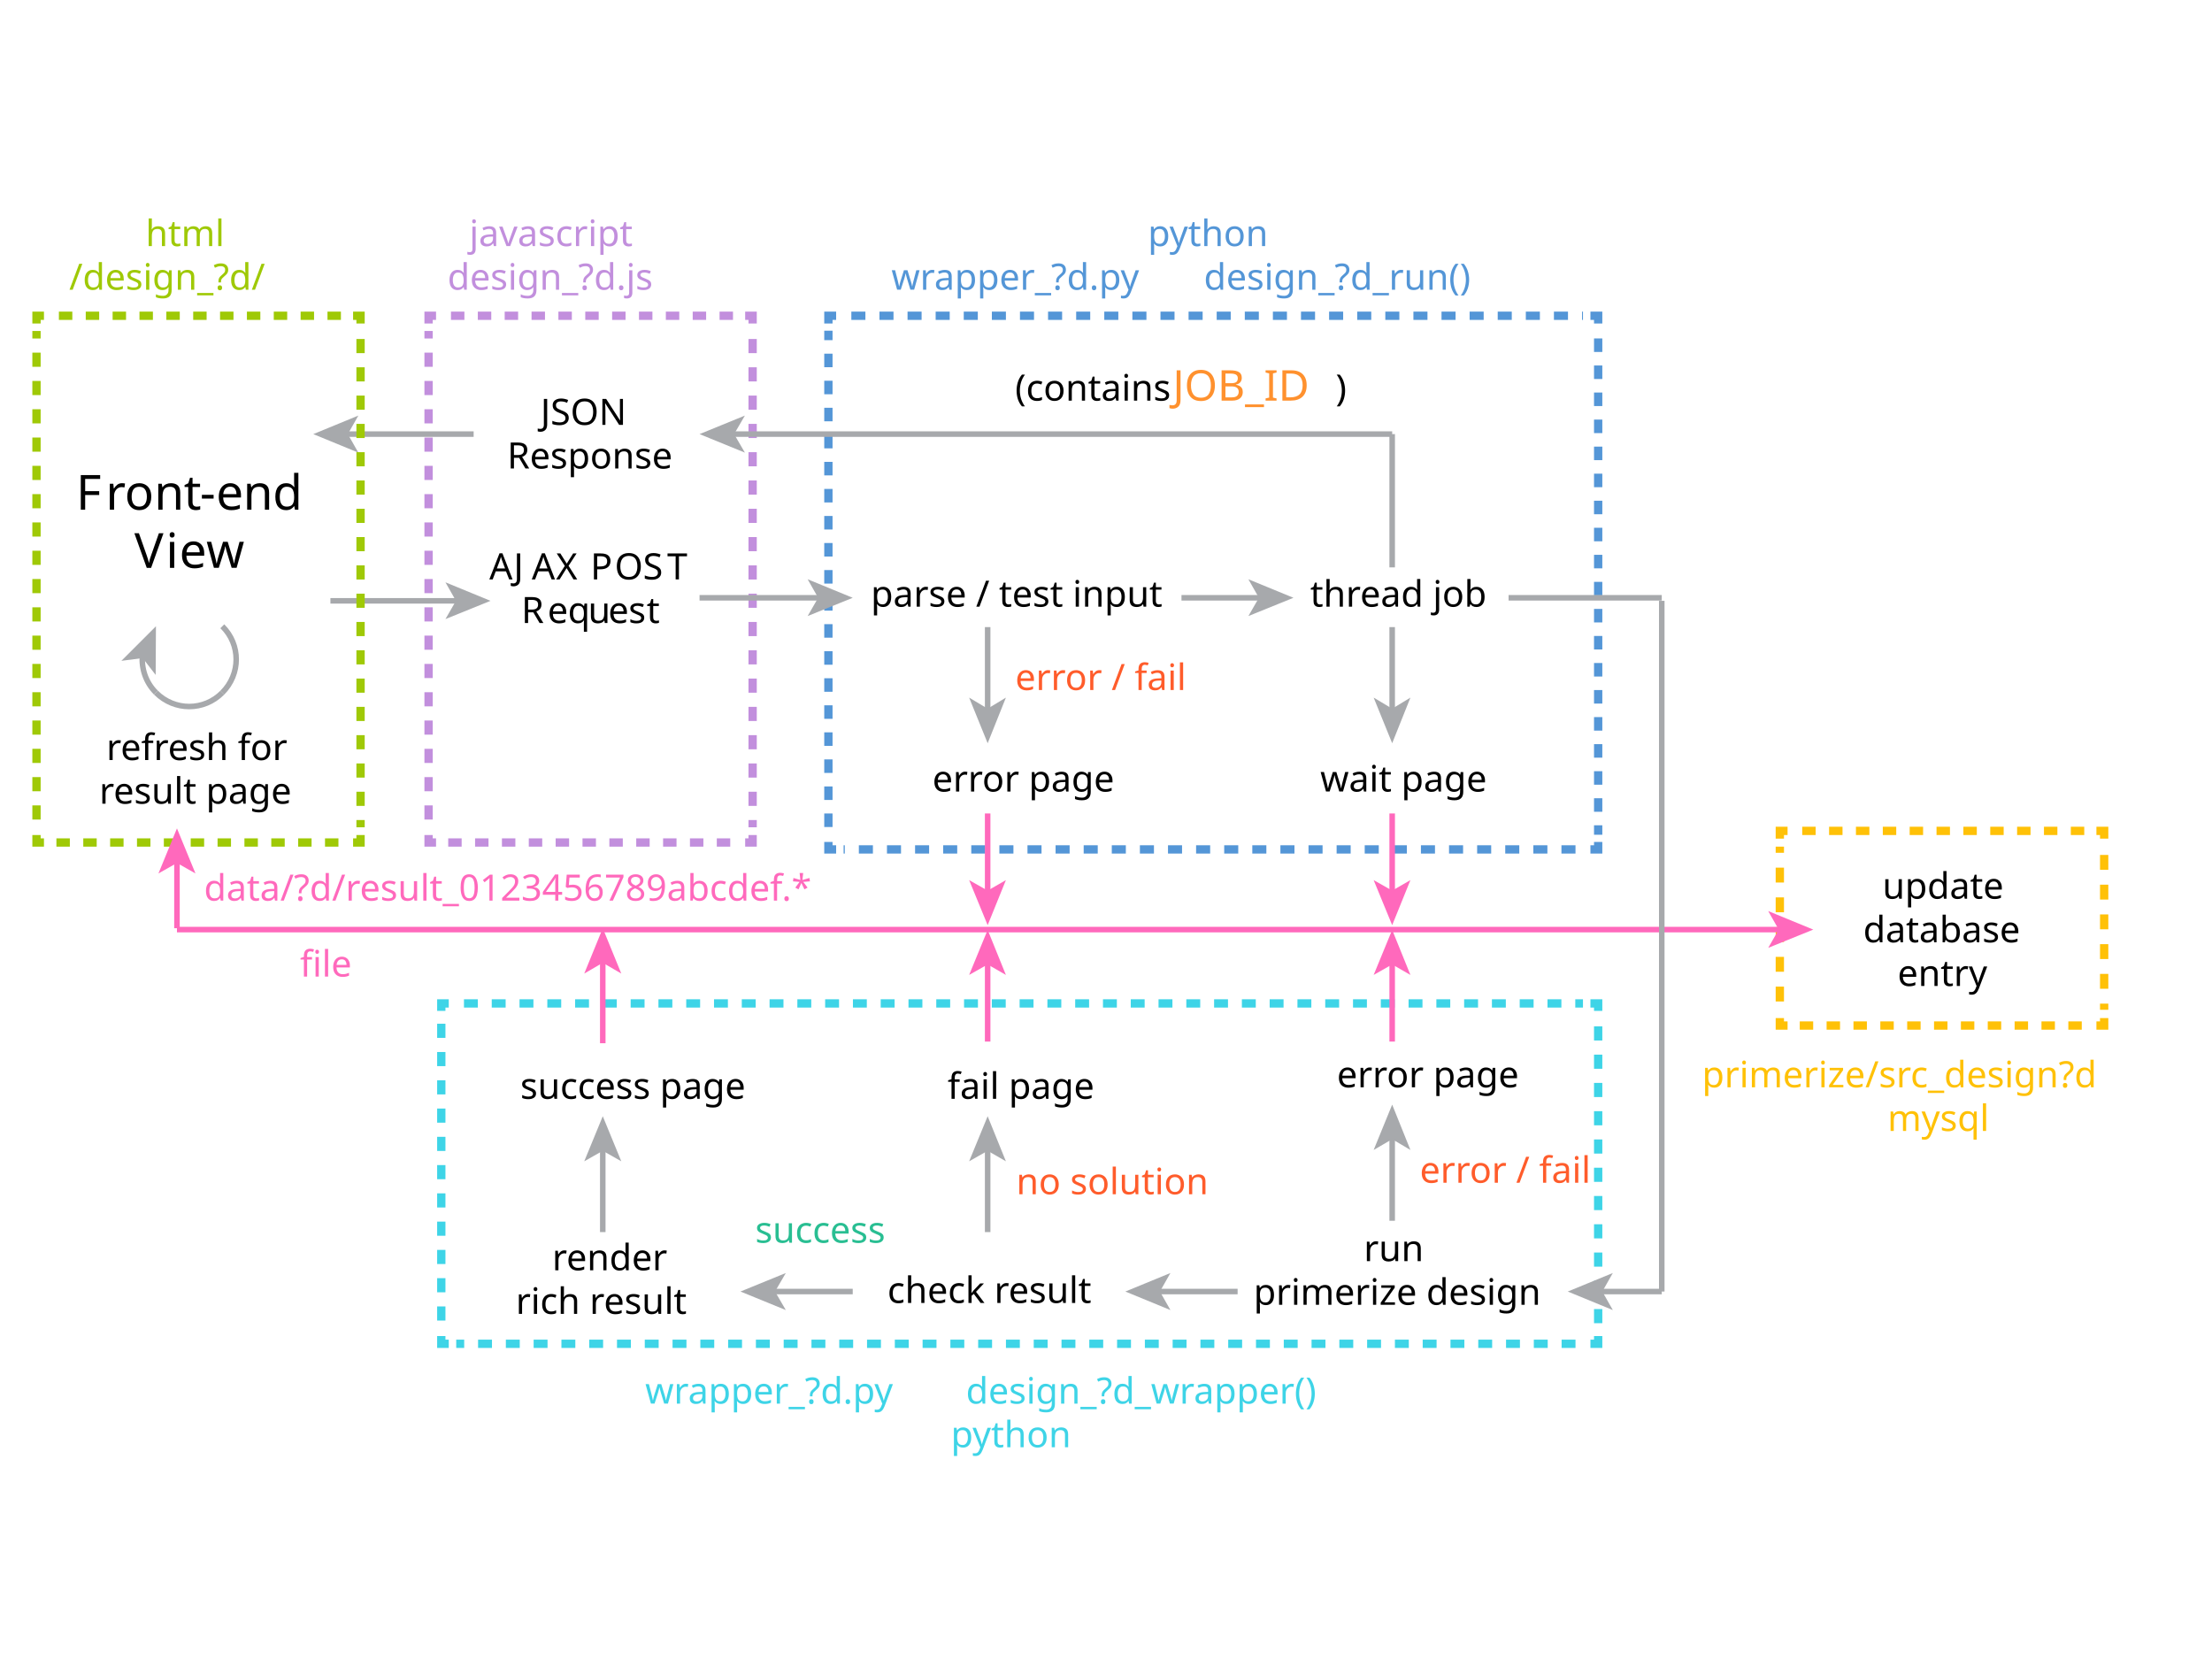
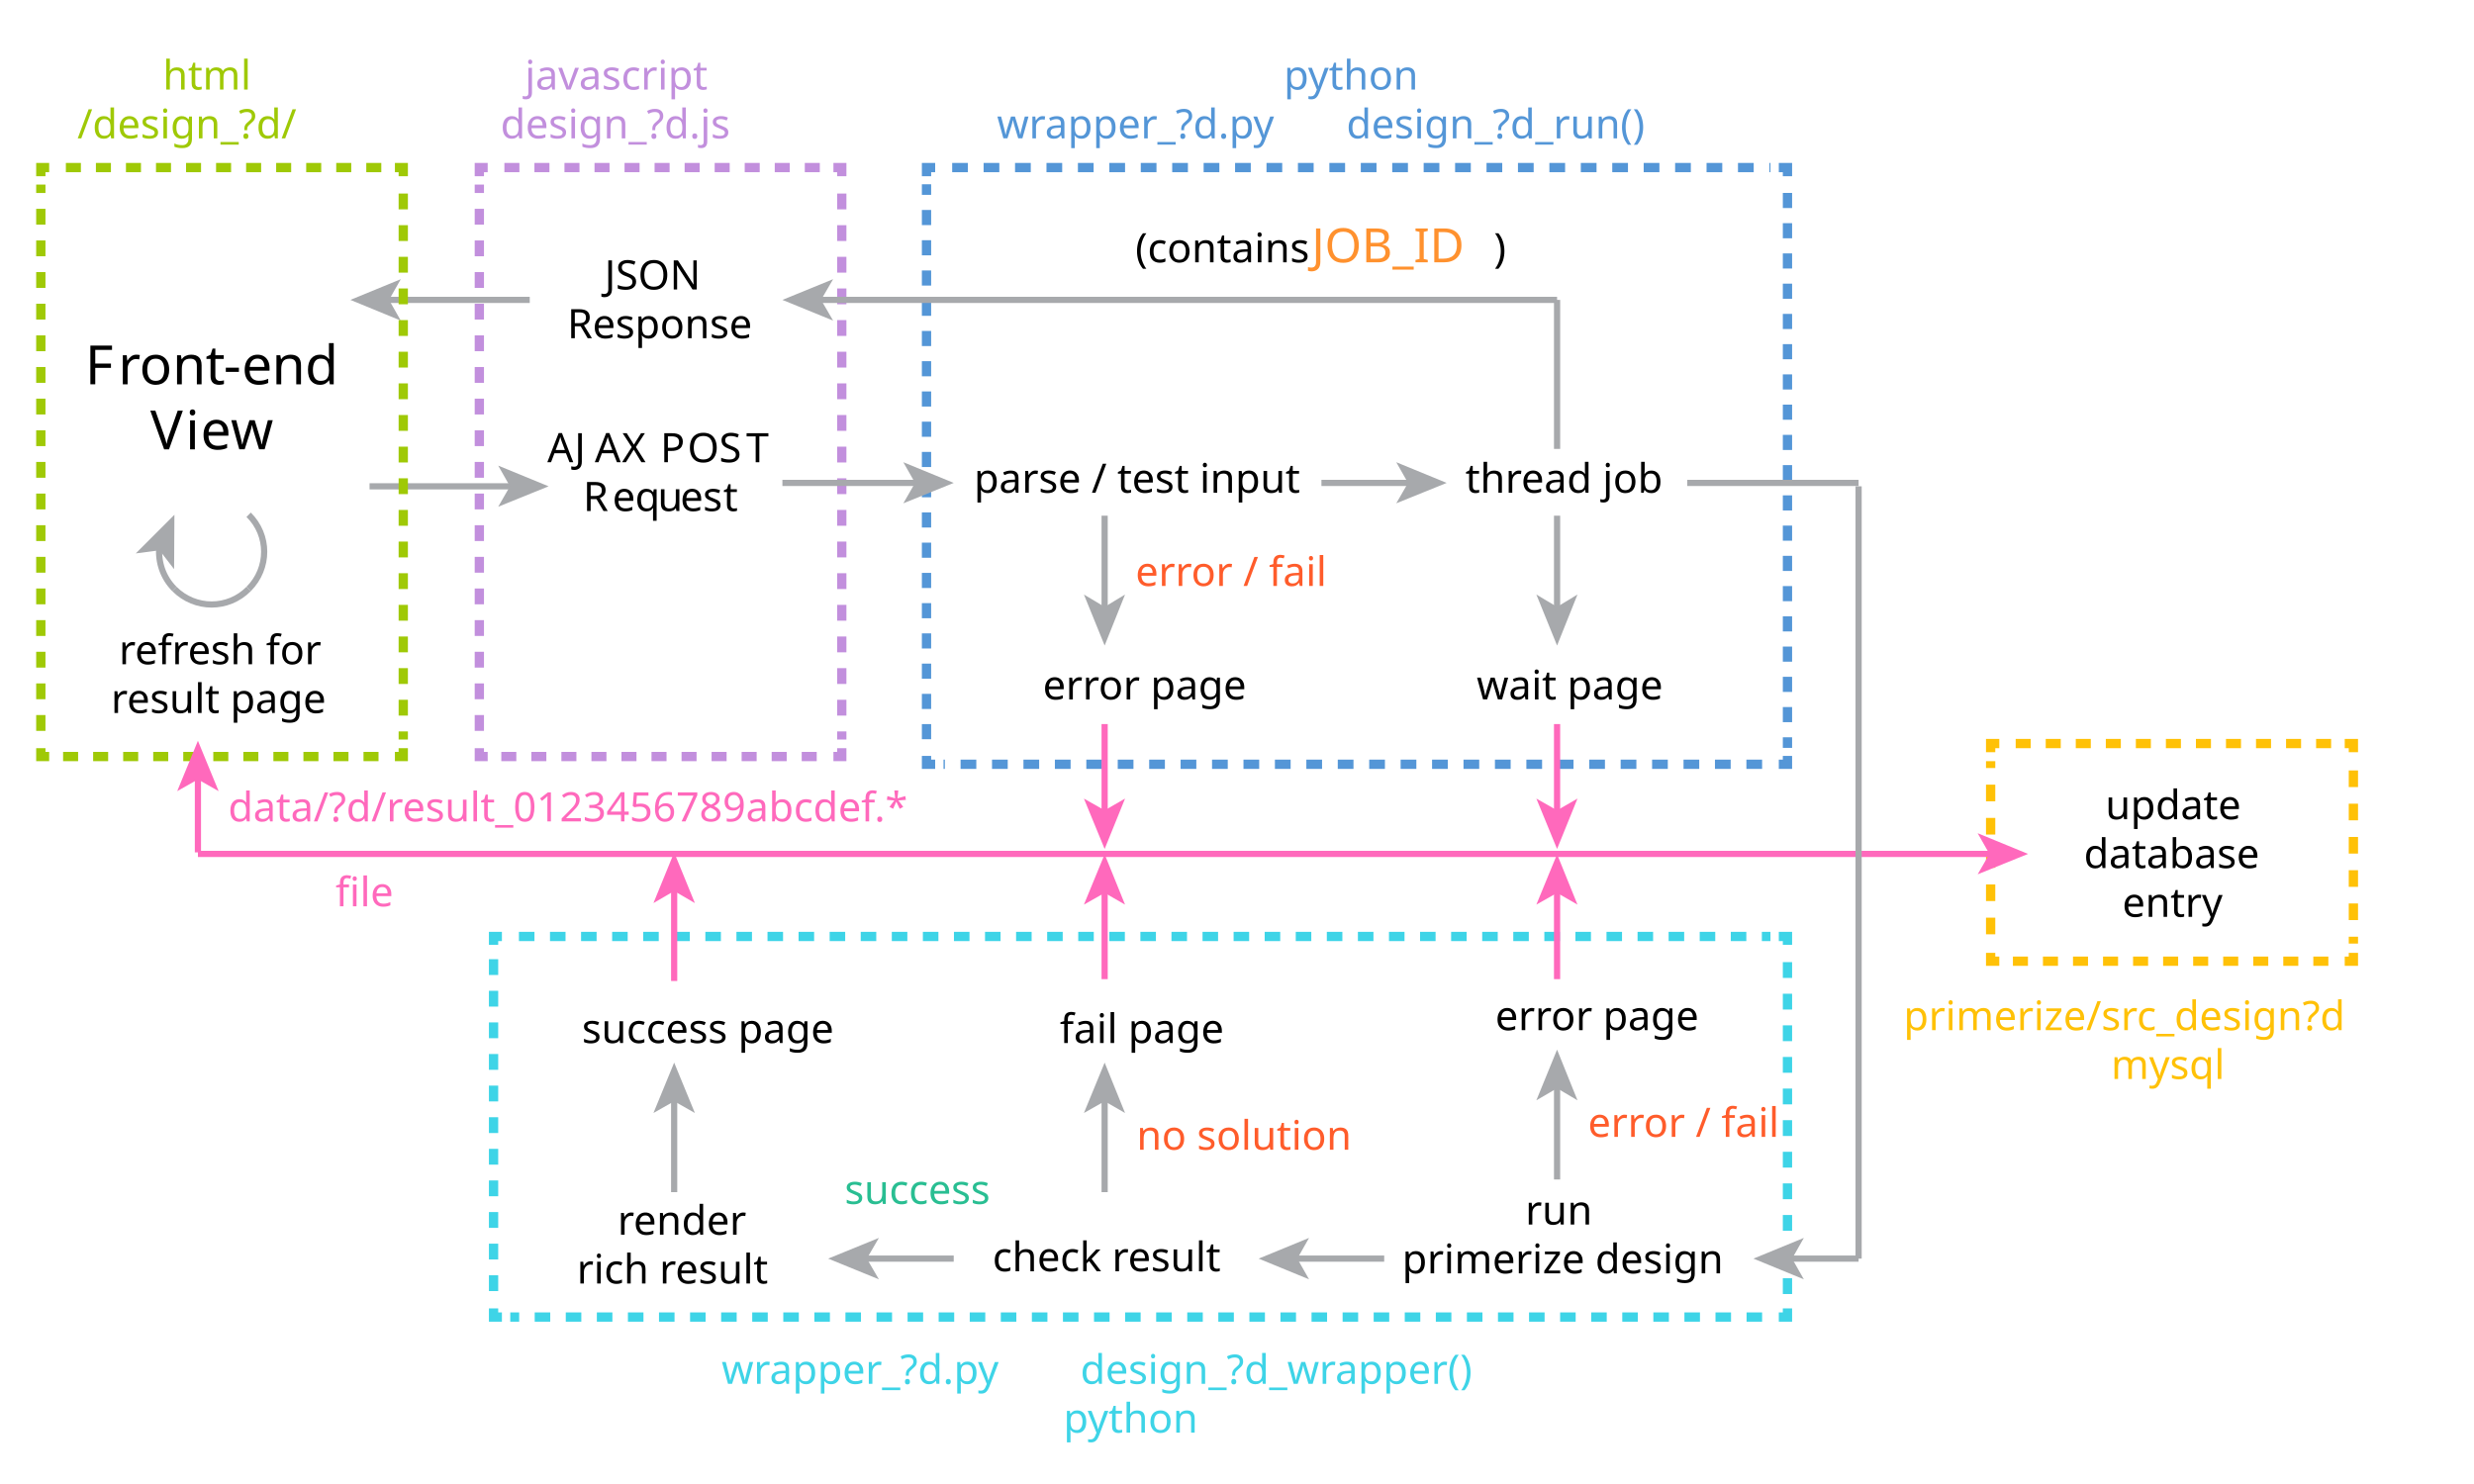
- <svg xmlns="http://www.w3.org/2000/svg" version="1.1" id="Layer_1" x="0px" y="0px" viewBox="0 0 800 600" enable-background="new 0 0 800 600" xml:space="preserve">
-   <text transform="matrix(1 0 0 1 27.521 184.335)" font-family="'Arial-BoldMT'" font-size="17.534">F</text>
-   <text transform="matrix(1 0 0 1 38.2314 184.335)" font-family="'Arial-BoldMT'" font-size="17.534">r</text>
-   <text transform="matrix(1 0 0 1 45.0552 184.335)" font-family="'Arial-BoldMT'" font-size="17.534">o</text>
-   <text transform="matrix(1 0 0 1 55.7656 184.335)" font-family="'Arial-BoldMT'" font-size="17.534">n</text>
-   <text transform="matrix(1 0 0 1 66.4766 184.335)" font-family="'Arial-BoldMT'" font-size="17.534">t</text>
-   <text transform="matrix(1 0 0 1 72.3155 184.335)" font-family="'Arial-BoldMT'" font-size="17.534">-</text>
-   <text transform="matrix(1 0 0 1 78.1543 184.335)" font-family="'Arial-BoldMT'" font-size="17.534">e</text>
-   <text transform="matrix(1 0 0 1 87.9062 184.335)" font-family="'Arial-BoldMT'" font-size="17.534">n</text>
-   <text transform="matrix(1 0 0 1 98.6172 184.335)" font-family="'Arial-BoldMT'" font-size="17.534">d</text>
-   <text transform="matrix(1 0 0 1 48.604 205.3769)" font-family="'Arial-BoldMT'" font-size="17.534">V</text>
-   <text transform="matrix(1 0 0 1 59.9824 205.3769)" font-family="'Arial-BoldMT'" font-size="17.534">i</text>
-   <text transform="matrix(1 0 0 1 64.854 205.3769)" font-family="'Arial-BoldMT'" font-size="17.534">e</text>
-   <text transform="matrix(1 0 0 1 74.606 205.3769)" font-family="'Arial-BoldMT'" font-size="17.534">w</text>
-   <text transform="matrix(1 0 0 1 176.9795 209.5488)" font-family="'ArialMT'" font-size="13.151">A</text>
-   <text transform="matrix(1 0 0 1 185.751 209.5488)" font-family="'ArialMT'" font-size="13.151">J</text>
-   <text transform="matrix(1 0 0 1 192.3262 209.5488)" font-family="'ArialMT'" font-size="13.151">A</text>
-   <text transform="matrix(1 0 0 1 201.0976 209.5488)" font-family="'ArialMT'" font-size="13.151">X</text>
-   <text transform="matrix(1 0 0 1 209.8692 209.5488)" font-family="'ArialMT'" font-size="13.151"> </text>
-   <text transform="matrix(1 0 0 1 213.523 209.5488)" font-family="'ArialMT'" font-size="13.151">P</text>
-   <text transform="matrix(1 0 0 1 222.2939 209.5488)" font-family="'ArialMT'" font-size="13.151">O</text>
-   <text transform="matrix(1 0 0 1 232.5229 209.5488)" font-family="'ArialMT'" font-size="13.151">S</text>
-   <text transform="matrix(1 0 0 1 241.2944 209.5488)" font-family="'ArialMT'" font-size="13.151">T</text>
-   <text transform="matrix(1 0 0 1 249.0899 209.5488)" font-family="'ArialMT'" font-size="13.151"> </text>
-   <text transform="matrix(1 0 0 1 188.5439 225.3296)" font-family="'ArialMT'" font-size="13.151">R</text>
-   <text transform="matrix(1 0 0 1 198.041 225.3296)" font-family="'ArialMT'" font-size="13.151">e</text>
-   <text transform="matrix(1 0 0 1 205.355 225.3296)" font-family="'ArialMT'" font-size="13.151">q</text>
-   <text transform="matrix(1 0 0 1 212.6689 225.3296)" font-family="'ArialMT'" font-size="13.151">u</text>
-   <text transform="matrix(1 0 0 1 219.9824 225.3296)" font-family="'ArialMT'" font-size="13.151">e</text>
-   <text transform="matrix(1 0 0 1 227.2964 225.3296)" font-family="'ArialMT'" font-size="13.151">s</text>
-   <text transform="matrix(1 0 0 1 233.8716 225.3296)" font-family="'ArialMT'" font-size="13.151">t</text>
-   <text transform="matrix(1 0 0 1 195.4985 153.6582)" font-family="'ArialMT'" font-size="13.151">JSON</text>
-   <text transform="matrix(1 0 0 1 183.4263 169.439)" font-family="'ArialMT'" font-size="13.151">Response</text>
-   <text transform="matrix(1 0 0 1 169.7407 89.0049)" fill="#C28FDD" font-family="'CourierNewPS-BoldMT'" font-size="13.151">javascript</text>
-   <text transform="matrix(1 0 0 1 161.8491 104.7852)" fill="#C28FDD" font-family="'CourierNewPSMT'" font-size="13.151">design_?d.js</text>
-   <g>
-     <polyline fill="none" stroke="#C28FDD" stroke-width="3" stroke-miterlimit="10" points="272.2,302 272.2,304.7 269.5,304.7  " />
-     <line fill="none" stroke="#C28FDD" stroke-width="3" stroke-miterlimit="10" stroke-dasharray="4.857,4.857" x1="264.1" y1="304.7" x2="160.3" y2="304.7" />
-     <polyline fill="none" stroke="#C28FDD" stroke-width="3" stroke-miterlimit="10" points="157.7,304.7 155,304.7 155,302  " />
-     <line fill="none" stroke="#C28FDD" stroke-width="3" stroke-miterlimit="10" stroke-dasharray="5.117,5.117" x1="155" y1="296.4" x2="155" y2="119.7" />
-     <polyline fill="none" stroke="#C28FDD" stroke-width="3" stroke-miterlimit="10" points="155,117 155,114.2 157.7,114.2  " />
-     <line fill="none" stroke="#C28FDD" stroke-width="3" stroke-miterlimit="10" stroke-dasharray="4.857,4.857" x1="163.1" y1="114.2" x2="266.8" y2="114.2" />
-     <polyline fill="none" stroke="#C28FDD" stroke-width="3" stroke-miterlimit="10" points="269.5,114.2 272.2,114.2 272.2,117  " />
-     <line fill="none" stroke="#C28FDD" stroke-width="3" stroke-miterlimit="10" stroke-dasharray="5.117,5.117" x1="272.2" y1="122.6" x2="272.2" y2="299.2" />
-   </g>
-   <g>
-     <polyline fill="none" stroke="#FFC107" stroke-width="3" stroke-miterlimit="10" points="761,368.2 761,370.9 758.2,370.9  " />
-     <line fill="none" stroke="#FFC107" stroke-width="3" stroke-miterlimit="10" stroke-dasharray="4.857,4.857" x1="752.9" y1="370.9" x2="649.1" y2="370.9" />
-     <polyline fill="none" stroke="#FFC107" stroke-width="3" stroke-miterlimit="10" points="646.5,370.9 643.7,370.9 643.7,368.2  " />
-     <line fill="none" stroke="#FFC107" stroke-width="3" stroke-miterlimit="10" stroke-dasharray="5.378,5.378" x1="643.7" y1="362.2" x2="643.7" y2="306.2" />
-     <polyline fill="none" stroke="#FFC107" stroke-width="3" stroke-miterlimit="10" points="643.7,303.3 643.7,300.5 646.5,300.5  " />
-     <line fill="none" stroke="#FFC107" stroke-width="3" stroke-miterlimit="10" stroke-dasharray="4.857,4.857" x1="651.8" y1="300.5" x2="755.6" y2="300.5" />
-     <polyline fill="none" stroke="#FFC107" stroke-width="3" stroke-miterlimit="10" points="758.2,300.5 761,300.5 761,303.3  " />
-     <line fill="none" stroke="#FFC107" stroke-width="3" stroke-miterlimit="10" stroke-dasharray="5.378,5.378" x1="761" y1="309.2" x2="761" y2="365.2" />
-   </g>
-   <text transform="matrix(1 0 0 1 367.1392 144.8887)" font-family="'Arial-ItalicMT'" font-size="13.151">(contains</text>
-   <text transform="matrix(1 0 0 1 420.5 144.8887)" font-family="'ArialMT'" font-size="13.151"> </text>
-   <text transform="matrix(1 0 0 1 424.1533 144.8887)" fill="#FF912E" font-family="'CourierNewPS-BoldMT'" font-size="15.342">JOB_ID</text>
-   <text transform="matrix(1 0 0 1 479.3955 144.8887)" fill="#FF912E" font-family="'Arial-ItalicMT'" font-size="13.151"> </text>
-   <text transform="matrix(1 0 0 1 483.0488 144.8887)" font-family="'Arial-ItalicMT'" font-size="13.151">)</text>
-   <text transform="matrix(1 0 0 1 314.9429 219.4116)" font-family="'Arial-BoldMT'" font-size="13.151">parse / test input</text>
-   <g>
-     <polyline fill="none" stroke="#5496D7" stroke-width="3" stroke-miterlimit="10" points="578,304.5 578,307.2 575.2,307.2  " />
-     <line fill="none" stroke="#5496D7" stroke-width="3" stroke-miterlimit="10" stroke-dasharray="5.082,5.082" x1="569.8" y1="307.2" x2="305.1" y2="307.2" />
-     <polyline fill="none" stroke="#5496D7" stroke-width="3" stroke-miterlimit="10" points="302.4,307.2 299.6,307.2 299.6,304.5  " />
-     <line fill="none" stroke="#5496D7" stroke-width="3" stroke-miterlimit="10" stroke-dasharray="4.891,4.891" x1="299.6" y1="299.1" x2="299.6" y2="119.6" />
-     <polyline fill="none" stroke="#5496D7" stroke-width="3" stroke-miterlimit="10" points="299.6,117 299.6,114.2 302.4,114.2  " />
-     <line fill="none" stroke="#5496D7" stroke-width="3" stroke-miterlimit="10" stroke-dasharray="5.082,5.082" x1="307.9" y1="114.2" x2="572.5" y2="114.2" />
-     <polyline fill="none" stroke="#5496D7" stroke-width="3" stroke-miterlimit="10" points="575.2,114.2 578,114.2 578,117  " />
-     <line fill="none" stroke="#5496D7" stroke-width="3" stroke-miterlimit="10" stroke-dasharray="4.891,4.891" x1="578" y1="122.4" x2="578" y2="301.9" />
-   </g>
-   <text transform="matrix(1 0 0 1 415.1348 89.0049)" fill="#5496D7" font-family="'CourierNewPS-BoldMT'" font-size="13.151">python</text>
-   <text transform="matrix(1 0 0 1 322.3787 104.7852)" fill="#5496D7" font-family="'CourierNewPSMT'" font-size="13.151">wrapper_?d.py</text>
-   <text transform="matrix(1 0 0 1 431.9747 104.7852)" fill="#5496D7" font-family="'CourierNewPSMT'" font-size="13.151"> design_?d_run()</text>
-   <text transform="matrix(1 0 0 1 367.1836 249.5591)" fill="#FF5C2B" font-family="'ArialMT'" font-size="13.151">error / fail</text>
-   <text transform="matrix(1 0 0 1 38.4595 274.8794)" font-family="'ArialMT'" font-size="13.151">refresh for</text>
-   <text transform="matrix(1 0 0 1 35.8911 290.6602)" font-family="'ArialMT'" font-size="13.151">result page</text>
-   <text transform="matrix(1 0 0 1 337.2183 286.2715)" font-family="'Arial-ItalicMT'" font-size="13.151">error page</text>
-   <text transform="matrix(1 0 0 1 473.8555 219.4121)" font-family="'Arial-BoldMT'" font-size="13.151">thread job</text>
-   <text transform="matrix(1 0 0 1 477.4902 286.2715)" font-family="'Arial-ItalicMT'" font-size="13.151">wait page</text>
-   <g>
-     <line fill="none" stroke="#A7A9AC" stroke-width="2" stroke-miterlimit="10" x1="296.8" y1="216.2" x2="253" y2="216.2" />
-     <g>
-       <polygon fill="#A7A9AC" points="308.4,216.2 292.1,209.5 295.9,216.2 292.1,222.8   " />
-     </g>
-   </g>
-   <g>
-     <line fill="none" stroke="#A7A9AC" stroke-width="2" stroke-miterlimit="10" x1="456.2" y1="216.2" x2="427.3" y2="216.2" />
-     <g>
-       <polygon fill="#A7A9AC" points="467.8,216.2 451.5,209.5 455.3,216.2 451.5,222.8   " />
-     </g>
-   </g>
-   <g>
-     <line fill="none" stroke="#A7A9AC" stroke-width="2" stroke-miterlimit="10" x1="357.2" y1="257.2" x2="357.2" y2="226.8" />
-     <g>
-       <polygon fill="#A7A9AC" points="357.2,268.8 363.8,252.3 357.2,256.3 350.5,252.3   " />
-     </g>
-   </g>
-   <g>
-     <line fill="none" stroke="#A7A9AC" stroke-width="2" stroke-miterlimit="10" x1="503.5" y1="257.2" x2="503.5" y2="226.8" />
-     <g>
-       <polygon fill="#A7A9AC" points="503.5,268.8 510.1,252.3 503.5,256.3 496.8,252.3   " />
-     </g>
-   </g>
-   <g>
-     <line fill="none" stroke="#A7A9AC" stroke-width="2" stroke-miterlimit="10" x1="264.7" y1="157" x2="503.5" y2="157" />
-     <g>
-       <polygon fill="#A7A9AC" points="253,157 269.4,163.7 265.5,157 269.4,150.3   " />
-     </g>
-   </g>
-   <line fill="none" stroke="#A7A9AC" stroke-width="2" stroke-miterlimit="10" x1="503.5" y1="205.2" x2="503.5" y2="157" />
-   <g>
-     <line fill="none" stroke="#FF69BC" stroke-width="2" stroke-miterlimit="10" x1="64" y1="336.2" x2="644.2" y2="336.2" />
-     <g>
-       <polygon fill="#FF69BC" points="655.8,336.2 639.5,342.8 643.3,336.2 639.5,329.5   " />
-     </g>
-   </g>
-   <path fill="none" stroke="#A7A9AC" stroke-width="2" stroke-miterlimit="10" d="M56.4,250.5c6.7,6.7,17.4,6.7,24,0" />
-   <path fill="none" stroke="#A7A9AC" stroke-width="2" stroke-miterlimit="10" d="M80.4,250.5c6.7-6.7,6.7-17.4,0-24" />
-   <g>
-     <path fill="none" stroke="#A7A9AC" stroke-width="2" stroke-miterlimit="10" d="M51.5,237c-0.4,4.8,1.2,9.8,4.9,13.5" />
-     <g>
-       <polygon fill="#A7A9AC" points="56.4,226.5 43.9,239 51.6,238 56.3,244.1   " />
-     </g>
-   </g>
-   <g>
-     <polyline fill="none" stroke="#3ED4E7" stroke-width="3" stroke-miterlimit="10" points="578,483.2 578,486 575.2,486  " />
-     <line fill="none" stroke="#3ED4E7" stroke-width="3" stroke-miterlimit="10" stroke-dasharray="5.024,5.024" x1="569.8" y1="486" x2="165" y2="486" />
-     <polyline fill="none" stroke="#3ED4E7" stroke-width="3" stroke-miterlimit="10" points="162.3,486 159.6,486 159.6,483.2  " />
-     <line fill="none" stroke="#3ED4E7" stroke-width="3" stroke-miterlimit="10" stroke-dasharray="5.112,5.112" x1="159.6" y1="477.6" x2="159.6" y2="368.4" />
-     <polyline fill="none" stroke="#3ED4E7" stroke-width="3" stroke-miterlimit="10" points="159.6,365.6 159.6,362.9 162.3,362.9  " />
-     <line fill="none" stroke="#3ED4E7" stroke-width="3" stroke-miterlimit="10" stroke-dasharray="5.024,5.024" x1="167.8" y1="362.9" x2="572.5" y2="362.9" />
-     <polyline fill="none" stroke="#3ED4E7" stroke-width="3" stroke-miterlimit="10" points="575.2,362.9 578,362.9 578,365.6  " />
-     <line fill="none" stroke="#3ED4E7" stroke-width="3" stroke-miterlimit="10" stroke-dasharray="5.112,5.112" x1="578" y1="371.2" x2="578" y2="480.5" />
-   </g>
-   <text transform="matrix(1 0 0 1 233.3379 507.6416)" fill="#3ED4E7" font-family="'CourierNewPSMT'" font-size="13.151">wrapper_?d.py</text>
-   <text transform="matrix(1 0 0 1 345.9362 507.6416)" fill="#3ED4E7" font-family="'CourierNewPSMT'" font-size="13.151"> design_?d_wrapper()</text>
-   <text transform="matrix(1 0 0 1 343.8784 523.4219)" fill="#3ED4E7" font-family="'CourierNewPS-BoldMT'" font-size="13.151">python</text>
-   <text transform="matrix(1 0 0 1 493.2188 456.1153)" font-family="'Arial-BoldMT'" font-size="13.151">run </text>
-   <text transform="matrix(1 0 0 1 453.3848 471.8955)" font-family="'Arial-BoldMT'" font-size="13.151">primerize design</text>
-   <text transform="matrix(1 0 0 1 513.4854 427.7647)" fill="#FF5C2B" font-family="'ArialMT'" font-size="13.151">error / fail</text>
-   <text transform="matrix(1 0 0 1 483.5195 393.2471)" font-family="'Arial-ItalicMT'" font-size="13.151">error page</text>
-   <g>
-     <line fill="none" stroke="#A7A9AC" stroke-width="2" stroke-miterlimit="10" x1="503.5" y1="411.1" x2="503.5" y2="441.5" />
-     <g>
-       <polygon fill="#A7A9AC" points="503.5,399.5 496.8,415.9 503.5,412 510.1,415.9   " />
-     </g>
-   </g>
-   <line fill="none" stroke="#A7A9AC" stroke-width="2" stroke-miterlimit="10" x1="601" y1="216.2" x2="545.6" y2="216.2" />
-   <text transform="matrix(1 0 0 1 320.9585 471.2265)" font-family="'Arial-BoldMT'" font-size="13.151">check result</text>
-   <text transform="matrix(1 0 0 1 367.5327 431.917)" fill="#FF5C2B" font-family="'ArialMT'" font-size="13.151">no solution</text>
-   <text transform="matrix(1 0 0 1 342.6938 397.3994)" font-family="'Arial-ItalicMT'" font-size="13.151">fail page</text>
-   <g>
-     <line fill="none" stroke="#A7A9AC" stroke-width="2" stroke-miterlimit="10" x1="357.2" y1="415.3" x2="357.2" y2="445.6" />
-     <g>
-       <polygon fill="#A7A9AC" points="357.2,403.7 350.5,420 357.2,416.2 363.8,420   " />
-     </g>
-   </g>
-   <g>
-     <line fill="none" stroke="#FF69BC" stroke-width="2" stroke-miterlimit="10" x1="357.2" y1="323" x2="357.2" y2="294.2" />
-     <g>
-       <polygon fill="#FF69BC" points="357.2,334.6 363.8,318.3 357.2,322.1 350.5,318.3   " />
-     </g>
-   </g>
-   <g>
-     <line fill="none" stroke="#FF69BC" stroke-width="2" stroke-miterlimit="10" x1="503.5" y1="323" x2="503.5" y2="294.2" />
-     <g>
-       <polygon fill="#FF69BC" points="503.5,334.6 510.1,318.3 503.5,322.1 496.8,318.3   " />
-     </g>
-   </g>
-   <g>
-     <line fill="none" stroke="#A7A9AC" stroke-width="2" stroke-miterlimit="10" x1="418.6" y1="467.1" x2="447.6" y2="467.1" />
-     <g>
-       <polygon fill="#A7A9AC" points="407,467.1 423.3,473.8 419.5,467.1 423.3,460.4   " />
-     </g>
-   </g>
-   <text transform="matrix(1 0 0 1 199.6899 459.4053)" font-family="'Arial-BoldMT'" font-size="13.151">render</text>
-   <text transform="matrix(1 0 0 1 186.5361 475.1855)" font-family="'Arial-BoldMT'" font-size="13.151">rich result </text>
-   <text transform="matrix(1 0 0 1 273.1182 449.4512)" fill="#29BE92" font-family="'ArialMT'" font-size="13.151">success</text>
-   <text transform="matrix(1 0 0 1 188.1665 397.3994)" font-family="'Arial-ItalicMT'" font-size="13.151">success page</text>
-   <g>
-     <line fill="none" stroke="#A7A9AC" stroke-width="2" stroke-miterlimit="10" x1="218" y1="415.3" x2="218" y2="445.6" />
-     <g>
-       <polygon fill="#A7A9AC" points="218,403.7 211.3,420 218,416.2 224.7,420   " />
-     </g>
-   </g>
-   <g>
-     <line fill="none" stroke="#A7A9AC" stroke-width="2" stroke-miterlimit="10" x1="279.5" y1="467.1" x2="308.4" y2="467.1" />
-     <g>
-       <polygon fill="#A7A9AC" points="267.8,467.1 284.2,473.8 280.3,467.1 284.2,460.4   " />
-     </g>
-   </g>
-   <g>
-     <line fill="none" stroke="#FF69BC" stroke-width="2" stroke-miterlimit="10" x1="218" y1="377.3" x2="218" y2="347.3" />
-     <g>
-       <polygon fill="#FF69BC" points="218,335.7 224.7,352.1 218,348.2 211.3,352.1   " />
-     </g>
-   </g>
-   <line fill="none" stroke="#A7A9AC" stroke-width="2" stroke-miterlimit="10" x1="601" y1="467.1" x2="601" y2="217.3" />
-   <g>
-     <line fill="none" stroke="#A7A9AC" stroke-width="2" stroke-miterlimit="10" x1="578.6" y1="467.1" x2="601" y2="467.1" />
-     <g>
-       <polygon fill="#A7A9AC" points="567,467.1 583.3,473.8 579.5,467.1 583.3,460.4   " />
-     </g>
-   </g>
-   <g>
-     <line fill="none" stroke="#A7A9AC" stroke-width="2" stroke-miterlimit="10" x1="165.8" y1="217.3" x2="119.5" y2="217.3" />
-     <g>
-       <polygon fill="#A7A9AC" points="177.4,217.3 161.1,210.6 164.9,217.3 161.1,223.9   " />
-     </g>
-   </g>
-   <g>
-     <line fill="none" stroke="#A7A9AC" stroke-width="2" stroke-miterlimit="10" x1="124.9" y1="157" x2="171.3" y2="157" />
-     <g>
-       <polygon fill="#A7A9AC" points="113.3,157 129.6,163.7 125.8,157 129.6,150.3   " />
-     </g>
-   </g>
-   <g>
-     <polyline fill="none" stroke="#9FC906" stroke-width="3" stroke-miterlimit="10" points="130.4,302 130.4,304.7 127.7,304.7  " />
-     <line fill="none" stroke="#9FC906" stroke-width="3" stroke-miterlimit="10" stroke-dasharray="4.857,4.857" x1="122.4" y1="304.7" x2="18.5" y2="304.7" />
-     <polyline fill="none" stroke="#9FC906" stroke-width="3" stroke-miterlimit="10" points="15.9,304.7 13.2,304.7 13.2,302  " />
-     <line fill="none" stroke="#9FC906" stroke-width="3" stroke-miterlimit="10" stroke-dasharray="5.117,5.117" x1="13.2" y1="296.4" x2="13.2" y2="119.7" />
-     <polyline fill="none" stroke="#9FC906" stroke-width="3" stroke-miterlimit="10" points="13.2,117 13.2,114.2 15.9,114.2  " />
-     <line fill="none" stroke="#9FC906" stroke-width="3" stroke-miterlimit="10" stroke-dasharray="4.857,4.857" x1="21.3" y1="114.2" x2="125" y2="114.2" />
-     <polyline fill="none" stroke="#9FC906" stroke-width="3" stroke-miterlimit="10" points="127.7,114.2 130.4,114.2 130.4,117  " />
-     <line fill="none" stroke="#9FC906" stroke-width="3" stroke-miterlimit="10" stroke-dasharray="5.117,5.117" x1="130.4" y1="122.6" x2="130.4" y2="299.2" />
-   </g>
-   <g>
-     <line fill="none" stroke="#FF69BC" stroke-width="2" stroke-miterlimit="10" x1="64" y1="311.2" x2="64" y2="335.7" />
-     <g>
-       <polygon fill="#FF69BC" points="64,299.6 57.3,315.9 64,312.1 70.7,315.9   " />
-     </g>
-   </g>
-   <text transform="matrix(1 0 0 1 52.6411 89.0049)" fill="#9FC906" font-family="'CourierNewPS-BoldMT'" font-size="13.151">html</text>
-   <text transform="matrix(1 0 0 1 25.02 104.7852)" fill="#9FC906" font-family="'CourierNewPSMT'" font-size="13.151">/design_?d/</text>
-   <text transform="matrix(1 0 0 1 73.7803 325.7237)" fill="#FF69BC" font-family="'CourierNewPSMT'" font-size="13.151">data/?d/result_0123456789abcdef.*</text>
-   <text transform="matrix(1 0 0 1 680.8037 325.0244)" font-family="'Arial-BoldMT'" font-size="13.151">update</text>
-   <text transform="matrix(1 0 0 1 673.8496 340.8047)" font-family="'Arial-BoldMT'" font-size="13.151">database</text>
-   <text transform="matrix(1 0 0 1 686.2783 356.586)" font-family="'Arial-BoldMT'" font-size="13.151">entry</text>
-   <text transform="matrix(1 0 0 1 615.5479 393.2471)" fill="#FFC107" font-family="'CourierNewPSMT'" font-size="13.151">primerize/src_design?d</text>
-   <text transform="matrix(1 0 0 1 682.6279 409.0284)" fill="#FFC107" font-family="'CourierNewPS-BoldMT'" font-size="13.151">mysql</text>
-   <g>
-     <line fill="none" stroke="#FF69BC" stroke-width="2" stroke-miterlimit="10" x1="503.5" y1="347.9" x2="503.5" y2="376.7" />
-     <g>
-       <polygon fill="#FF69BC" points="503.5,336.3 496.8,352.6 503.5,348.8 510.1,352.6   " />
-     </g>
-   </g>
-   <g>
-     <line fill="none" stroke="#FF69BC" stroke-width="2" stroke-miterlimit="10" x1="357.2" y1="347.9" x2="357.2" y2="376.7" />
-     <g>
-       <polygon fill="#FF69BC" points="357.2,336.3 350.5,352.6 357.2,348.8 363.8,352.6   " />
-     </g>
-   </g>
-   <text transform="matrix(1 0 0 1 108.4776 353.1875)" fill="#FF69BC" font-family="'CourierNewPS-BoldMT'" font-size="13.151">file</text>
+ <svg xmlns="http://www.w3.org/2000/svg" version="1.1" baseProfile="tiny" id="Layer_1" x="0px" y="0px" viewBox="0 0 800 480" xml:space="preserve">
+   <text transform="matrix(1 0 0 1 27.521 124.299)" font-family="'Arial-BoldMT'" font-size="17.534">F</text>
+   <text transform="matrix(1 0 0 1 38.2314 124.299)" font-family="'Arial-BoldMT'" font-size="17.534">r</text>
+   <text transform="matrix(1 0 0 1 45.0552 124.299)" font-family="'Arial-BoldMT'" font-size="17.534">o</text>
+   <text transform="matrix(1 0 0 1 55.7656 124.299)" font-family="'Arial-BoldMT'" font-size="17.534">n</text>
+   <text transform="matrix(1 0 0 1 66.4766 124.299)" font-family="'Arial-BoldMT'" font-size="17.534">t</text>
+   <text transform="matrix(1 0 0 1 72.3155 124.299)" font-family="'Arial-BoldMT'" font-size="17.534">-</text>
+   <text transform="matrix(1 0 0 1 78.1543 124.299)" font-family="'Arial-BoldMT'" font-size="17.534">e</text>
+   <text transform="matrix(1 0 0 1 87.9062 124.299)" font-family="'Arial-BoldMT'" font-size="17.534">n</text>
+   <text transform="matrix(1 0 0 1 98.6172 124.299)" font-family="'Arial-BoldMT'" font-size="17.534">d</text>
+   <text transform="matrix(1 0 0 1 48.604 145.3408)" font-family="'Arial-BoldMT'" font-size="17.534">V</text>
+   <text transform="matrix(1 0 0 1 59.9824 145.3408)" font-family="'Arial-BoldMT'" font-size="17.534">i</text>
+   <text transform="matrix(1 0 0 1 64.854 145.3408)" font-family="'Arial-BoldMT'" font-size="17.534">e</text>
+   <text transform="matrix(1 0 0 1 74.606 145.3408)" font-family="'Arial-BoldMT'" font-size="17.534">w</text>
+   <text transform="matrix(1 0 0 1 176.9795 149.5127)" font-family="'ArialMT'" font-size="13.151">A</text>
+   <text transform="matrix(1 0 0 1 185.751 149.5127)" font-family="'ArialMT'" font-size="13.151">J</text>
+   <text transform="matrix(1 0 0 1 192.3262 149.5127)" font-family="'ArialMT'" font-size="13.151">A</text>
+   <text transform="matrix(1 0 0 1 201.0976 149.5127)" font-family="'ArialMT'" font-size="13.151">X</text>
+   <text transform="matrix(1 0 0 1 209.8692 149.5127)" font-family="'ArialMT'" font-size="13.151"> </text>
+   <text transform="matrix(1 0 0 1 213.523 149.5127)" font-family="'ArialMT'" font-size="13.151">P</text>
+   <text transform="matrix(1 0 0 1 222.2939 149.5127)" font-family="'ArialMT'" font-size="13.151">O</text>
+   <text transform="matrix(1 0 0 1 232.5229 149.5127)" font-family="'ArialMT'" font-size="13.151">S</text>
+   <text transform="matrix(1 0 0 1 241.2944 149.5127)" font-family="'ArialMT'" font-size="13.151">T</text>
+   <text transform="matrix(1 0 0 1 249.0899 149.5127)" font-family="'ArialMT'" font-size="13.151"> </text>
+   <text transform="matrix(1 0 0 1 188.5439 165.2935)" font-family="'ArialMT'" font-size="13.151">R</text>
+   <text transform="matrix(1 0 0 1 198.041 165.2935)" font-family="'ArialMT'" font-size="13.151">e</text>
+   <text transform="matrix(1 0 0 1 205.355 165.2935)" font-family="'ArialMT'" font-size="13.151">q</text>
+   <text transform="matrix(1 0 0 1 212.6689 165.2935)" font-family="'ArialMT'" font-size="13.151">u</text>
+   <text transform="matrix(1 0 0 1 219.9824 165.2935)" font-family="'ArialMT'" font-size="13.151">e</text>
+   <text transform="matrix(1 0 0 1 227.2964 165.2935)" font-family="'ArialMT'" font-size="13.151">s</text>
+   <text transform="matrix(1 0 0 1 233.8716 165.2935)" font-family="'ArialMT'" font-size="13.151">t</text>
+   <text transform="matrix(1 0 0 1 195.4985 93.6222)" font-family="'ArialMT'" font-size="13.151">JSON</text>
+   <text transform="matrix(1 0 0 1 183.4263 109.4029)" font-family="'ArialMT'" font-size="13.151">Response</text>
+   <text transform="matrix(1 0 0 1 169.7407 28.969)" fill="#C28FDD" font-family="'CourierNewPS-BoldMT'" font-size="13.151">javascript</text>
+   <text transform="matrix(1 0 0 1 161.8491 44.7493)" fill="#C28FDD" font-family="'CourierNewPSMT'" font-size="13.151">design_?d.js</text>
+   <g>
+     <polyline fill="none" stroke="#C28FDD" stroke-width="3" stroke-miterlimit="10" points="272.2,242 272.2,244.7 269.5,244.7  " />
+     <line fill="none" stroke="#C28FDD" stroke-width="3" stroke-miterlimit="10" stroke-dasharray="4.857,4.857" x1="264.1" y1="244.7" x2="160.3" y2="244.7" />
+     <polyline fill="none" stroke="#C28FDD" stroke-width="3" stroke-miterlimit="10" points="157.7,244.7 155,244.7 155,242  " />
+     <line fill="none" stroke="#C28FDD" stroke-width="3" stroke-miterlimit="10" stroke-dasharray="5.117,5.117" x1="155" y1="236.4" x2="155" y2="59.7" />
+     <polyline fill="none" stroke="#C28FDD" stroke-width="3" stroke-miterlimit="10" points="155,57 155,54.2 157.7,54.2  " />
+     <line fill="none" stroke="#C28FDD" stroke-width="3" stroke-miterlimit="10" stroke-dasharray="4.857,4.857" x1="163.1" y1="54.2" x2="266.8" y2="54.2" />
+     <polyline fill="none" stroke="#C28FDD" stroke-width="3" stroke-miterlimit="10" points="269.5,54.2 272.2,54.2 272.2,57  " />
+     <line fill="none" stroke="#C28FDD" stroke-width="3" stroke-miterlimit="10" stroke-dasharray="5.117,5.117" x1="272.2" y1="62.6" x2="272.2" y2="239.2" />
+   </g>
+   <g>
+     <polyline fill="none" stroke="#FFC107" stroke-width="3" stroke-miterlimit="10" points="761,308.2 761,310.9 758.2,310.9  " />
+     <line fill="none" stroke="#FFC107" stroke-width="3" stroke-miterlimit="10" stroke-dasharray="4.857,4.857" x1="752.9" y1="310.9" x2="649.1" y2="310.9" />
+     <polyline fill="none" stroke="#FFC107" stroke-width="3" stroke-miterlimit="10" points="646.5,310.9 643.7,310.9 643.7,308.2  " />
+     <line fill="none" stroke="#FFC107" stroke-width="3" stroke-miterlimit="10" stroke-dasharray="5.378,5.378" x1="643.7" y1="302.2" x2="643.7" y2="246.2" />
+     <polyline fill="none" stroke="#FFC107" stroke-width="3" stroke-miterlimit="10" points="643.7,243.3 643.7,240.5 646.5,240.5  " />
+     <line fill="none" stroke="#FFC107" stroke-width="3" stroke-miterlimit="10" stroke-dasharray="4.857,4.857" x1="651.8" y1="240.5" x2="755.6" y2="240.5" />
+     <polyline fill="none" stroke="#FFC107" stroke-width="3" stroke-miterlimit="10" points="758.2,240.5 761,240.5 761,243.3  " />
+     <line fill="none" stroke="#FFC107" stroke-width="3" stroke-miterlimit="10" stroke-dasharray="5.378,5.378" x1="761" y1="249.2" x2="761" y2="305.2" />
+   </g>
+   <text transform="matrix(1 0 0 1 367.1392 84.8527)" font-family="'Arial-ItalicMT'" font-size="13.151">(contains</text>
+   <text transform="matrix(1 0 0 1 420.5 84.8527)" font-family="'ArialMT'" font-size="13.151"> </text>
+   <text transform="matrix(1 0 0 1 424.1533 84.8527)" fill="#FF912E" font-family="'CourierNewPS-BoldMT'" font-size="15.342">JOB_ID</text>
+   <text transform="matrix(1 0 0 1 479.3955 84.8527)" fill="#FF912E" font-family="'Arial-ItalicMT'" font-size="13.151"> </text>
+   <text transform="matrix(1 0 0 1 483.0488 84.8527)" font-family="'Arial-ItalicMT'" font-size="13.151">)</text>
+   <text transform="matrix(1 0 0 1 314.9429 159.3755)" font-family="'Arial-BoldMT'" font-size="13.151">parse / test input</text>
+   <g>
+     <polyline fill="none" stroke="#5496D7" stroke-width="3" stroke-miterlimit="10" points="578,244.5 578,247.2 575.2,247.2  " />
+     <line fill="none" stroke="#5496D7" stroke-width="3" stroke-miterlimit="10" stroke-dasharray="5.082,5.082" x1="569.8" y1="247.2" x2="305.1" y2="247.2" />
+     <polyline fill="none" stroke="#5496D7" stroke-width="3" stroke-miterlimit="10" points="302.4,247.2 299.6,247.2 299.6,244.5  " />
+     <line fill="none" stroke="#5496D7" stroke-width="3" stroke-miterlimit="10" stroke-dasharray="4.891,4.891" x1="299.6" y1="239.1" x2="299.6" y2="59.6" />
+     <polyline fill="none" stroke="#5496D7" stroke-width="3" stroke-miterlimit="10" points="299.6,57 299.6,54.2 302.4,54.2  " />
+     <line fill="none" stroke="#5496D7" stroke-width="3" stroke-miterlimit="10" stroke-dasharray="5.082,5.082" x1="307.9" y1="54.2" x2="572.5" y2="54.2" />
+     <polyline fill="none" stroke="#5496D7" stroke-width="3" stroke-miterlimit="10" points="575.2,54.2 578,54.2 578,57  " />
+     <line fill="none" stroke="#5496D7" stroke-width="3" stroke-miterlimit="10" stroke-dasharray="4.891,4.891" x1="578" y1="62.4" x2="578" y2="241.9" />
+   </g>
+   <text transform="matrix(1 0 0 1 415.1348 28.969)" fill="#5496D7" font-family="'CourierNewPS-BoldMT'" font-size="13.151">python</text>
+   <text transform="matrix(1 0 0 1 322.3787 44.7493)" fill="#5496D7" font-family="'CourierNewPSMT'" font-size="13.151">wrapper_?d.py</text>
+   <text transform="matrix(1 0 0 1 431.9747 44.7493)" fill="#5496D7" font-family="'CourierNewPSMT'" font-size="13.151"> design_?d_run()</text>
+   <text transform="matrix(1 0 0 1 367.1836 189.523)" fill="#FF5C2B" font-family="'ArialMT'" font-size="13.151">error / fail</text>
+   <text transform="matrix(1 0 0 1 38.4595 214.8433)" font-family="'ArialMT'" font-size="13.151">refresh for</text>
+   <text transform="matrix(1 0 0 1 35.8911 230.6241)" font-family="'ArialMT'" font-size="13.151">result page</text>
+   <text transform="matrix(1 0 0 1 337.2183 226.2354)" font-family="'Arial-ItalicMT'" font-size="13.151">error page</text>
+   <text transform="matrix(1 0 0 1 473.8555 159.376)" font-family="'Arial-BoldMT'" font-size="13.151">thread job</text>
+   <text transform="matrix(1 0 0 1 477.4902 226.2354)" font-family="'Arial-ItalicMT'" font-size="13.151">wait page</text>
+   <g>
+     <line fill="none" stroke="#A7A9AC" stroke-width="2" stroke-miterlimit="10" x1="296.8" y1="156.2" x2="253" y2="156.2" />
+     <g>
+       <polygon fill="#A7A9AC" points="308.4,156.2 292.1,149.5 295.9,156.2 292.1,162.8   " />
+     </g>
+   </g>
+   <g>
+     <line fill="none" stroke="#A7A9AC" stroke-width="2" stroke-miterlimit="10" x1="456.2" y1="156.2" x2="427.3" y2="156.2" />
+     <g>
+       <polygon fill="#A7A9AC" points="467.8,156.2 451.5,149.5 455.3,156.2 451.5,162.8   " />
+     </g>
+   </g>
+   <g>
+     <line fill="none" stroke="#A7A9AC" stroke-width="2" stroke-miterlimit="10" x1="357.2" y1="197.2" x2="357.2" y2="166.8" />
+     <g>
+       <polygon fill="#A7A9AC" points="357.2,208.8 363.8,192.3 357.2,196.3 350.5,192.3   " />
+     </g>
+   </g>
+   <g>
+     <line fill="none" stroke="#A7A9AC" stroke-width="2" stroke-miterlimit="10" x1="503.5" y1="197.2" x2="503.5" y2="166.8" />
+     <g>
+       <polygon fill="#A7A9AC" points="503.5,208.8 510.1,192.3 503.5,196.3 496.8,192.3   " />
+     </g>
+   </g>
+   <g>
+     <line fill="none" stroke="#A7A9AC" stroke-width="2" stroke-miterlimit="10" x1="264.7" y1="97" x2="503.5" y2="97" />
+     <g>
+       <polygon fill="#A7A9AC" points="253,97 269.4,103.7 265.5,97 269.4,90.3   " />
+     </g>
+   </g>
+   <line fill="none" stroke="#A7A9AC" stroke-width="2" stroke-miterlimit="10" x1="503.5" y1="145.2" x2="503.5" y2="97" />
+   <g>
+     <line fill="none" stroke="#FF69BC" stroke-width="2" stroke-miterlimit="10" x1="64" y1="276.2" x2="644.2" y2="276.2" />
+     <g>
+       <polygon fill="#FF69BC" points="655.8,276.2 639.5,282.8 643.3,276.2 639.5,269.5   " />
+     </g>
+   </g>
+   <path fill="none" stroke="#A7A9AC" stroke-width="2" stroke-miterlimit="10" d="M56.4,190.5c6.7,6.7,17.4,6.7,24,0" />
+   <path fill="none" stroke="#A7A9AC" stroke-width="2" stroke-miterlimit="10" d="M80.4,190.5c6.7-6.7,6.7-17.4,0-24" />
+   <g>
+     <path fill="none" stroke="#A7A9AC" stroke-width="2" stroke-miterlimit="10" d="M51.5,177c-0.4,4.8,1.2,9.8,4.9,13.5" />
+     <g>
+       <polygon fill="#A7A9AC" points="56.4,166.5 43.9,179 51.6,178 56.3,184.1   " />
+     </g>
+   </g>
+   <g>
+     <polyline fill="none" stroke="#3ED4E7" stroke-width="3" stroke-miterlimit="10" points="578,423.2 578,426 575.2,426  " />
+     <line fill="none" stroke="#3ED4E7" stroke-width="3" stroke-miterlimit="10" stroke-dasharray="5.024,5.024" x1="569.8" y1="426" x2="165" y2="426" />
+     <polyline fill="none" stroke="#3ED4E7" stroke-width="3" stroke-miterlimit="10" points="162.3,426 159.6,426 159.6,423.2  " />
+     <line fill="none" stroke="#3ED4E7" stroke-width="3" stroke-miterlimit="10" stroke-dasharray="5.112,5.112" x1="159.6" y1="417.6" x2="159.6" y2="308.4" />
+     <polyline fill="none" stroke="#3ED4E7" stroke-width="3" stroke-miterlimit="10" points="159.6,305.6 159.6,302.9 162.3,302.9  " />
+     <line fill="none" stroke="#3ED4E7" stroke-width="3" stroke-miterlimit="10" stroke-dasharray="5.024,5.024" x1="167.8" y1="302.9" x2="572.5" y2="302.9" />
+     <polyline fill="none" stroke="#3ED4E7" stroke-width="3" stroke-miterlimit="10" points="575.2,302.9 578,302.9 578,305.6  " />
+     <line fill="none" stroke="#3ED4E7" stroke-width="3" stroke-miterlimit="10" stroke-dasharray="5.112,5.112" x1="578" y1="311.2" x2="578" y2="420.5" />
+   </g>
+   <text transform="matrix(1 0 0 1 233.3379 447.6056)" fill="#3ED4E7" font-family="'CourierNewPSMT'" font-size="13.151">wrapper_?d.py</text>
+   <text transform="matrix(1 0 0 1 345.9362 447.6056)" fill="#3ED4E7" font-family="'CourierNewPSMT'" font-size="13.151"> design_?d_wrapper()</text>
+   <text transform="matrix(1 0 0 1 343.8784 463.3859)" fill="#3ED4E7" font-family="'CourierNewPS-BoldMT'" font-size="13.151">python</text>
+   <text transform="matrix(1 0 0 1 493.2188 396.0793)" font-family="'Arial-BoldMT'" font-size="13.151">run </text>
+   <text transform="matrix(1 0 0 1 453.3848 411.8595)" font-family="'Arial-BoldMT'" font-size="13.151">primerize design</text>
+   <text transform="matrix(1 0 0 1 513.4854 367.7287)" fill="#FF5C2B" font-family="'ArialMT'" font-size="13.151">error / fail</text>
+   <text transform="matrix(1 0 0 1 483.5195 333.2111)" font-family="'Arial-ItalicMT'" font-size="13.151">error page</text>
+   <g>
+     <line fill="none" stroke="#A7A9AC" stroke-width="2" stroke-miterlimit="10" x1="503.5" y1="351.1" x2="503.5" y2="381.5" />
+     <g>
+       <polygon fill="#A7A9AC" points="503.5,339.5 496.8,355.9 503.5,352 510.1,355.9   " />
+     </g>
+   </g>
+   <line fill="none" stroke="#A7A9AC" stroke-width="2" stroke-miterlimit="10" x1="601" y1="156.2" x2="545.6" y2="156.2" />
+   <text transform="matrix(1 0 0 1 320.9585 411.1905)" font-family="'Arial-BoldMT'" font-size="13.151">check result</text>
+   <text transform="matrix(1 0 0 1 367.5327 371.881)" fill="#FF5C2B" font-family="'ArialMT'" font-size="13.151">no solution</text>
+   <text transform="matrix(1 0 0 1 342.6938 337.3634)" font-family="'Arial-ItalicMT'" font-size="13.151">fail page</text>
+   <g>
+     <line fill="none" stroke="#A7A9AC" stroke-width="2" stroke-miterlimit="10" x1="357.2" y1="355.3" x2="357.2" y2="385.6" />
+     <g>
+       <polygon fill="#A7A9AC" points="357.2,343.7 350.5,360 357.2,356.2 363.8,360   " />
+     </g>
+   </g>
+   <g>
+     <line fill="none" stroke="#FF69BC" stroke-width="2" stroke-miterlimit="10" x1="357.2" y1="263" x2="357.2" y2="234.2" />
+     <g>
+       <polygon fill="#FF69BC" points="357.2,274.6 363.8,258.3 357.2,262.1 350.5,258.3   " />
+     </g>
+   </g>
+   <g>
+     <line fill="none" stroke="#FF69BC" stroke-width="2" stroke-miterlimit="10" x1="503.5" y1="263" x2="503.5" y2="234.2" />
+     <g>
+       <polygon fill="#FF69BC" points="503.5,274.6 510.1,258.3 503.5,262.1 496.8,258.3   " />
+     </g>
+   </g>
+   <g>
+     <line fill="none" stroke="#A7A9AC" stroke-width="2" stroke-miterlimit="10" x1="418.6" y1="407.1" x2="447.6" y2="407.1" />
+     <g>
+       <polygon fill="#A7A9AC" points="407,407.1 423.3,413.8 419.5,407.1 423.3,400.4   " />
+     </g>
+   </g>
+   <text transform="matrix(1 0 0 1 199.6899 399.3693)" font-family="'Arial-BoldMT'" font-size="13.151">render</text>
+   <text transform="matrix(1 0 0 1 186.5361 415.1495)" font-family="'Arial-BoldMT'" font-size="13.151">rich result </text>
+   <text transform="matrix(1 0 0 1 273.1182 389.4152)" fill="#29BE92" font-family="'ArialMT'" font-size="13.151">success</text>
+   <text transform="matrix(1 0 0 1 188.1665 337.3634)" font-family="'Arial-ItalicMT'" font-size="13.151">success page</text>
+   <g>
+     <line fill="none" stroke="#A7A9AC" stroke-width="2" stroke-miterlimit="10" x1="218" y1="355.3" x2="218" y2="385.6" />
+     <g>
+       <polygon fill="#A7A9AC" points="218,343.7 211.3,360 218,356.2 224.7,360   " />
+     </g>
+   </g>
+   <g>
+     <line fill="none" stroke="#A7A9AC" stroke-width="2" stroke-miterlimit="10" x1="279.5" y1="407.1" x2="308.4" y2="407.1" />
+     <g>
+       <polygon fill="#A7A9AC" points="267.8,407.1 284.2,413.8 280.3,407.1 284.2,400.4   " />
+     </g>
+   </g>
+   <g>
+     <line fill="none" stroke="#FF69BC" stroke-width="2" stroke-miterlimit="10" x1="218" y1="317.3" x2="218" y2="287.3" />
+     <g>
+       <polygon fill="#FF69BC" points="218,275.7 224.7,292.1 218,288.2 211.3,292.1   " />
+     </g>
+   </g>
+   <line fill="none" stroke="#A7A9AC" stroke-width="2" stroke-miterlimit="10" x1="601" y1="407.1" x2="601" y2="157.3" />
+   <g>
+     <line fill="none" stroke="#A7A9AC" stroke-width="2" stroke-miterlimit="10" x1="578.6" y1="407.1" x2="601" y2="407.1" />
+     <g>
+       <polygon fill="#A7A9AC" points="567,407.1 583.3,413.8 579.5,407.1 583.3,400.4   " />
+     </g>
+   </g>
+   <g>
+     <line fill="none" stroke="#A7A9AC" stroke-width="2" stroke-miterlimit="10" x1="165.8" y1="157.3" x2="119.5" y2="157.3" />
+     <g>
+       <polygon fill="#A7A9AC" points="177.4,157.3 161.1,150.6 164.9,157.3 161.1,163.9   " />
+     </g>
+   </g>
+   <g>
+     <line fill="none" stroke="#A7A9AC" stroke-width="2" stroke-miterlimit="10" x1="124.9" y1="97" x2="171.3" y2="97" />
+     <g>
+       <polygon fill="#A7A9AC" points="113.3,97 129.6,103.7 125.8,97 129.6,90.3   " />
+     </g>
+   </g>
+   <g>
+     <polyline fill="none" stroke="#9FC906" stroke-width="3" stroke-miterlimit="10" points="130.4,242 130.4,244.7 127.7,244.7  " />
+     <line fill="none" stroke="#9FC906" stroke-width="3" stroke-miterlimit="10" stroke-dasharray="4.857,4.857" x1="122.4" y1="244.7" x2="18.5" y2="244.7" />
+     <polyline fill="none" stroke="#9FC906" stroke-width="3" stroke-miterlimit="10" points="15.9,244.7 13.2,244.7 13.2,242  " />
+     <line fill="none" stroke="#9FC906" stroke-width="3" stroke-miterlimit="10" stroke-dasharray="5.117,5.117" x1="13.2" y1="236.4" x2="13.2" y2="59.7" />
+     <polyline fill="none" stroke="#9FC906" stroke-width="3" stroke-miterlimit="10" points="13.2,57 13.2,54.2 15.9,54.2  " />
+     <line fill="none" stroke="#9FC906" stroke-width="3" stroke-miterlimit="10" stroke-dasharray="4.857,4.857" x1="21.3" y1="54.2" x2="125" y2="54.2" />
+     <polyline fill="none" stroke="#9FC906" stroke-width="3" stroke-miterlimit="10" points="127.7,54.2 130.4,54.2 130.4,57  " />
+     <line fill="none" stroke="#9FC906" stroke-width="3" stroke-miterlimit="10" stroke-dasharray="5.117,5.117" x1="130.4" y1="62.6" x2="130.4" y2="239.2" />
+   </g>
+   <g>
+     <line fill="none" stroke="#FF69BC" stroke-width="2" stroke-miterlimit="10" x1="64" y1="251.2" x2="64" y2="275.7" />
+     <g>
+       <polygon fill="#FF69BC" points="64,239.6 57.3,255.9 64,252.1 70.7,255.9   " />
+     </g>
+   </g>
+   <text transform="matrix(1 0 0 1 52.6411 28.969)" fill="#9FC906" font-family="'CourierNewPS-BoldMT'" font-size="13.151">html</text>
+   <text transform="matrix(1 0 0 1 25.02 44.7493)" fill="#9FC906" font-family="'CourierNewPSMT'" font-size="13.151">/design_?d/</text>
+   <text transform="matrix(1 0 0 1 73.7803 265.6876)" fill="#FF69BC" font-family="'CourierNewPSMT'" font-size="13.151">data/?d/result_0123456789abcdef.*</text>
+   <text transform="matrix(1 0 0 1 680.8037 264.9883)" font-family="'Arial-BoldMT'" font-size="13.151">update</text>
+   <text transform="matrix(1 0 0 1 673.8496 280.7686)" font-family="'Arial-BoldMT'" font-size="13.151">database</text>
+   <text transform="matrix(1 0 0 1 686.2783 296.55)" font-family="'Arial-BoldMT'" font-size="13.151">entry</text>
+   <text transform="matrix(1 0 0 1 615.5479 333.2111)" fill="#FFC107" font-family="'CourierNewPSMT'" font-size="13.151">primerize/src_design?d</text>
+   <text transform="matrix(1 0 0 1 682.6279 348.9924)" fill="#FFC107" font-family="'CourierNewPS-BoldMT'" font-size="13.151">mysql</text>
+   <g>
+     <line fill="none" stroke="#FF69BC" stroke-width="2" stroke-miterlimit="10" x1="503.5" y1="287.9" x2="503.5" y2="316.7" />
+     <g>
+       <polygon fill="#FF69BC" points="503.5,276.3 496.8,292.6 503.5,288.8 510.1,292.6   " />
+     </g>
+   </g>
+   <g>
+     <line fill="none" stroke="#FF69BC" stroke-width="2" stroke-miterlimit="10" x1="357.2" y1="287.9" x2="357.2" y2="316.7" />
+     <g>
+       <polygon fill="#FF69BC" points="357.2,276.3 350.5,292.6 357.2,288.8 363.8,292.6   " />
+     </g>
+   </g>
+   <text transform="matrix(1 0 0 1 108.4776 293.1514)" fill="#FF69BC" font-family="'CourierNewPS-BoldMT'" font-size="13.151">file</text>
</svg>
